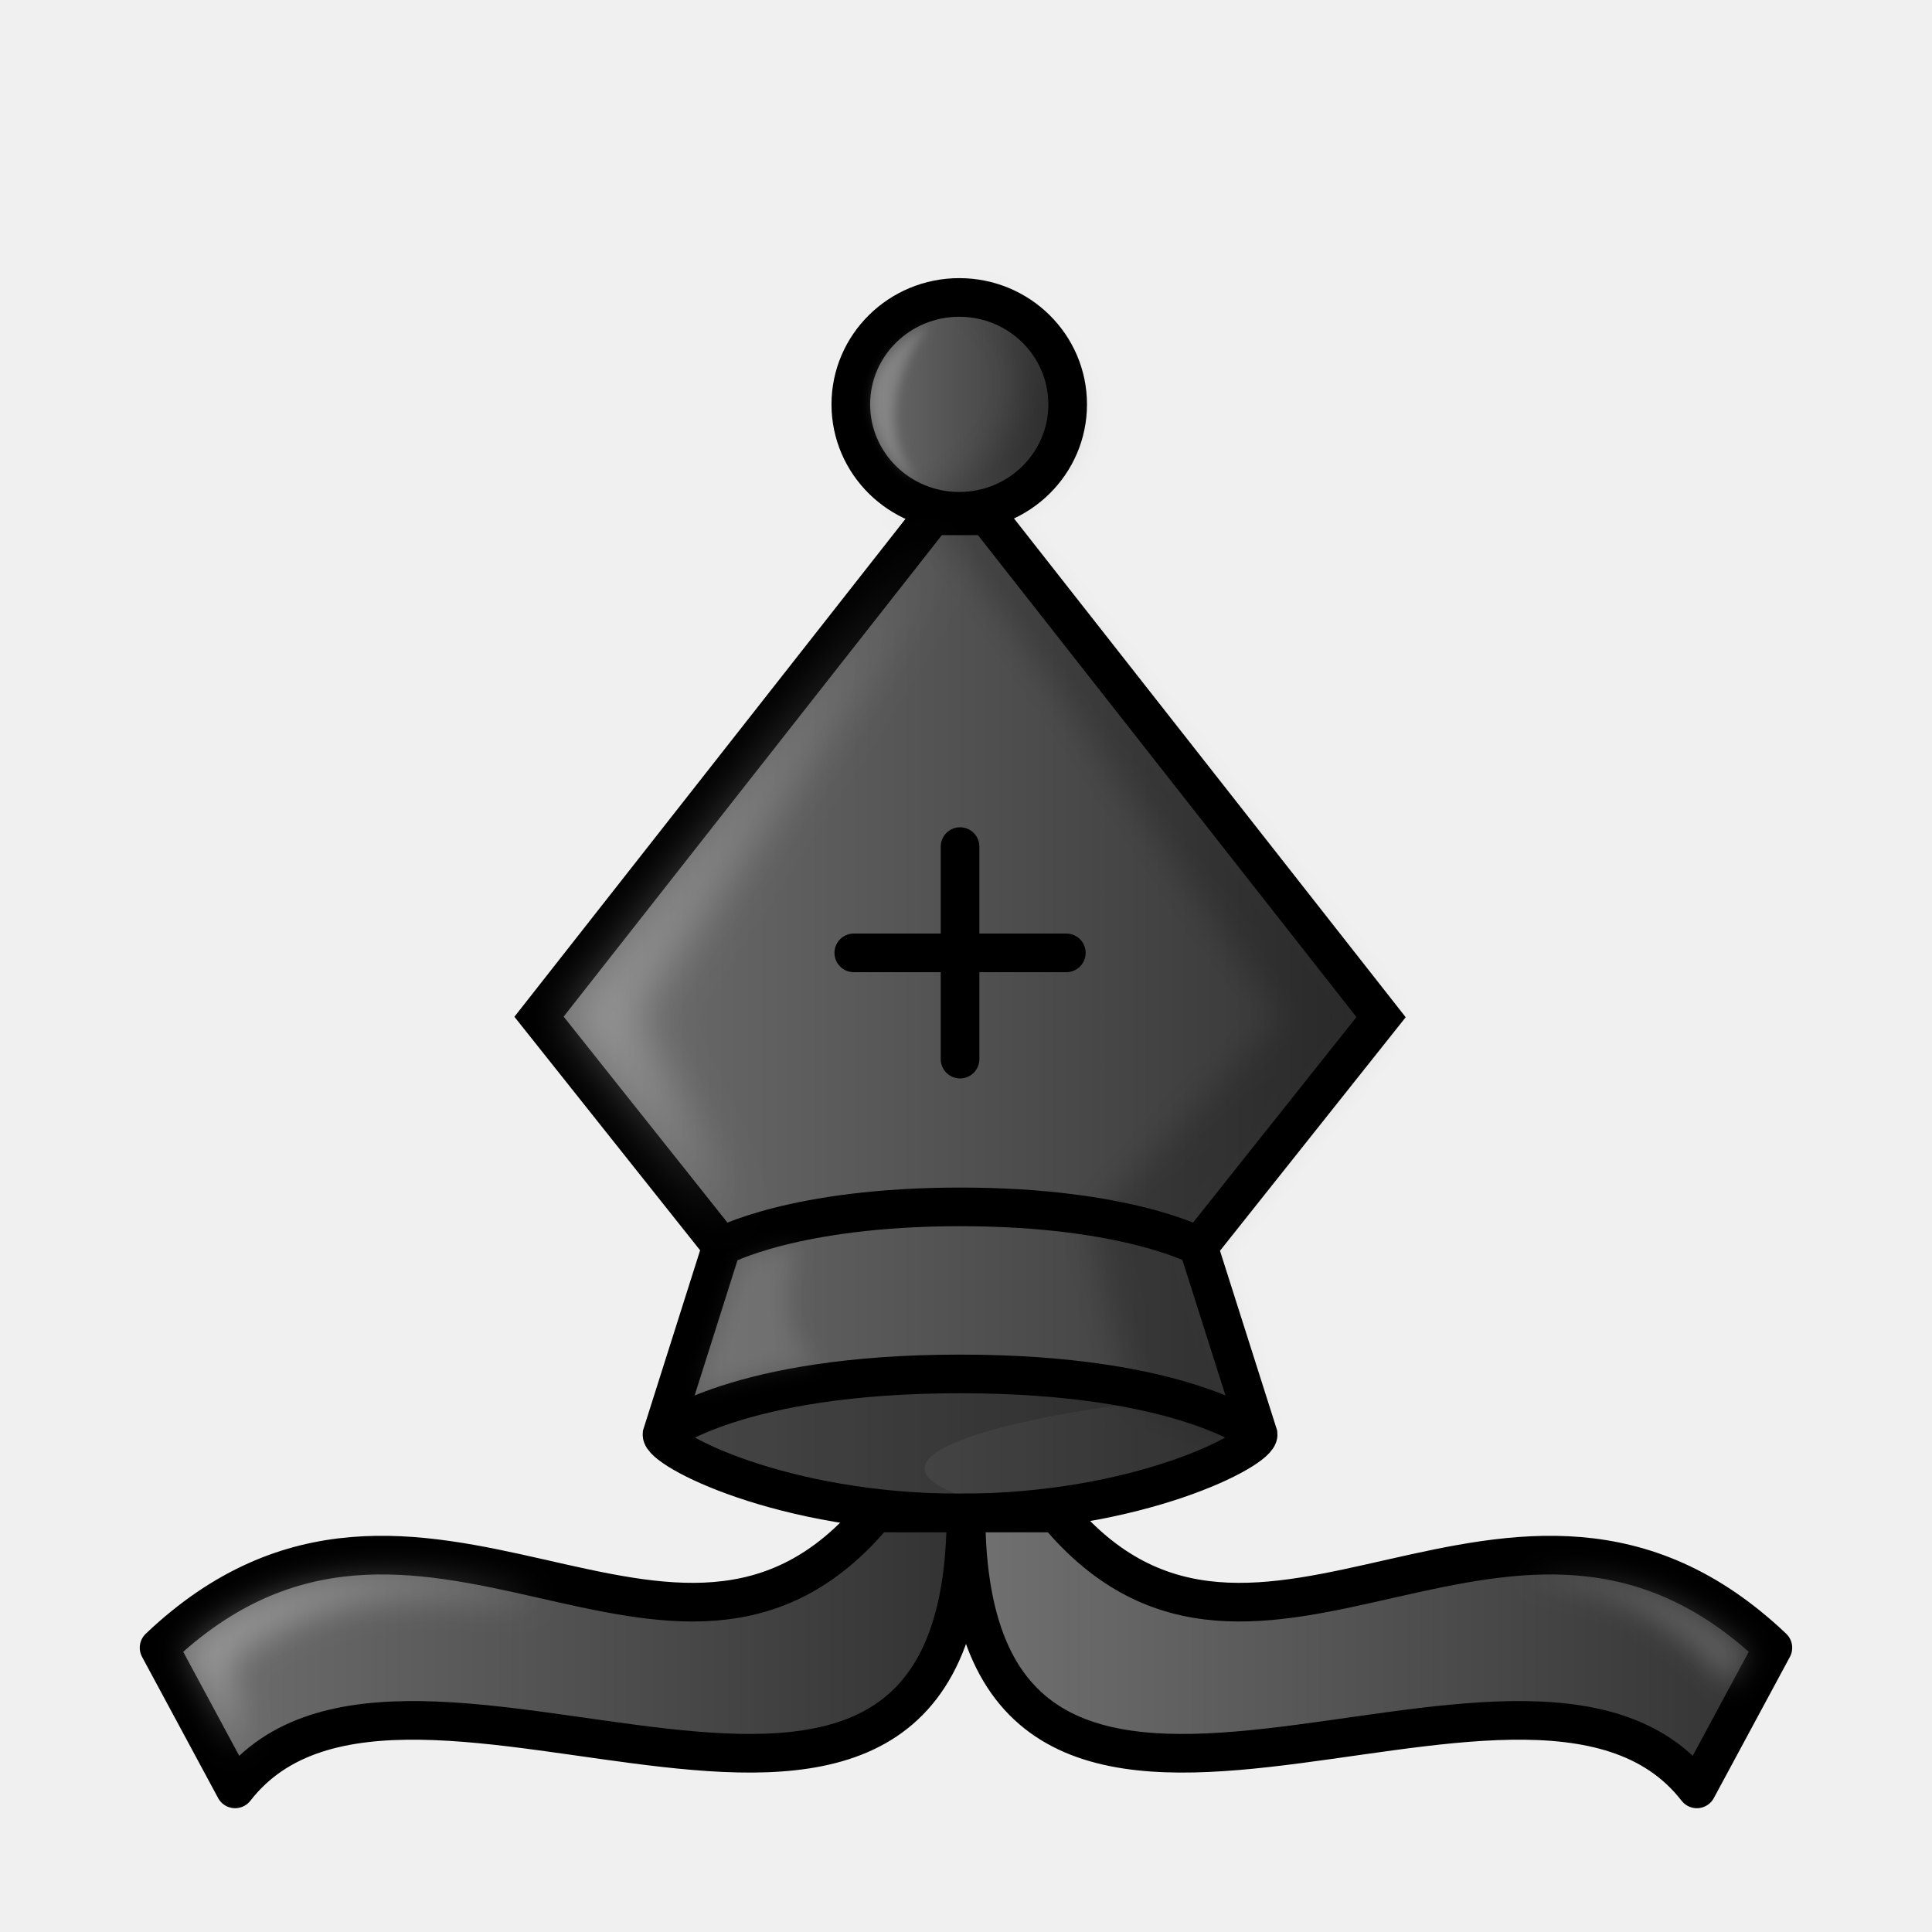
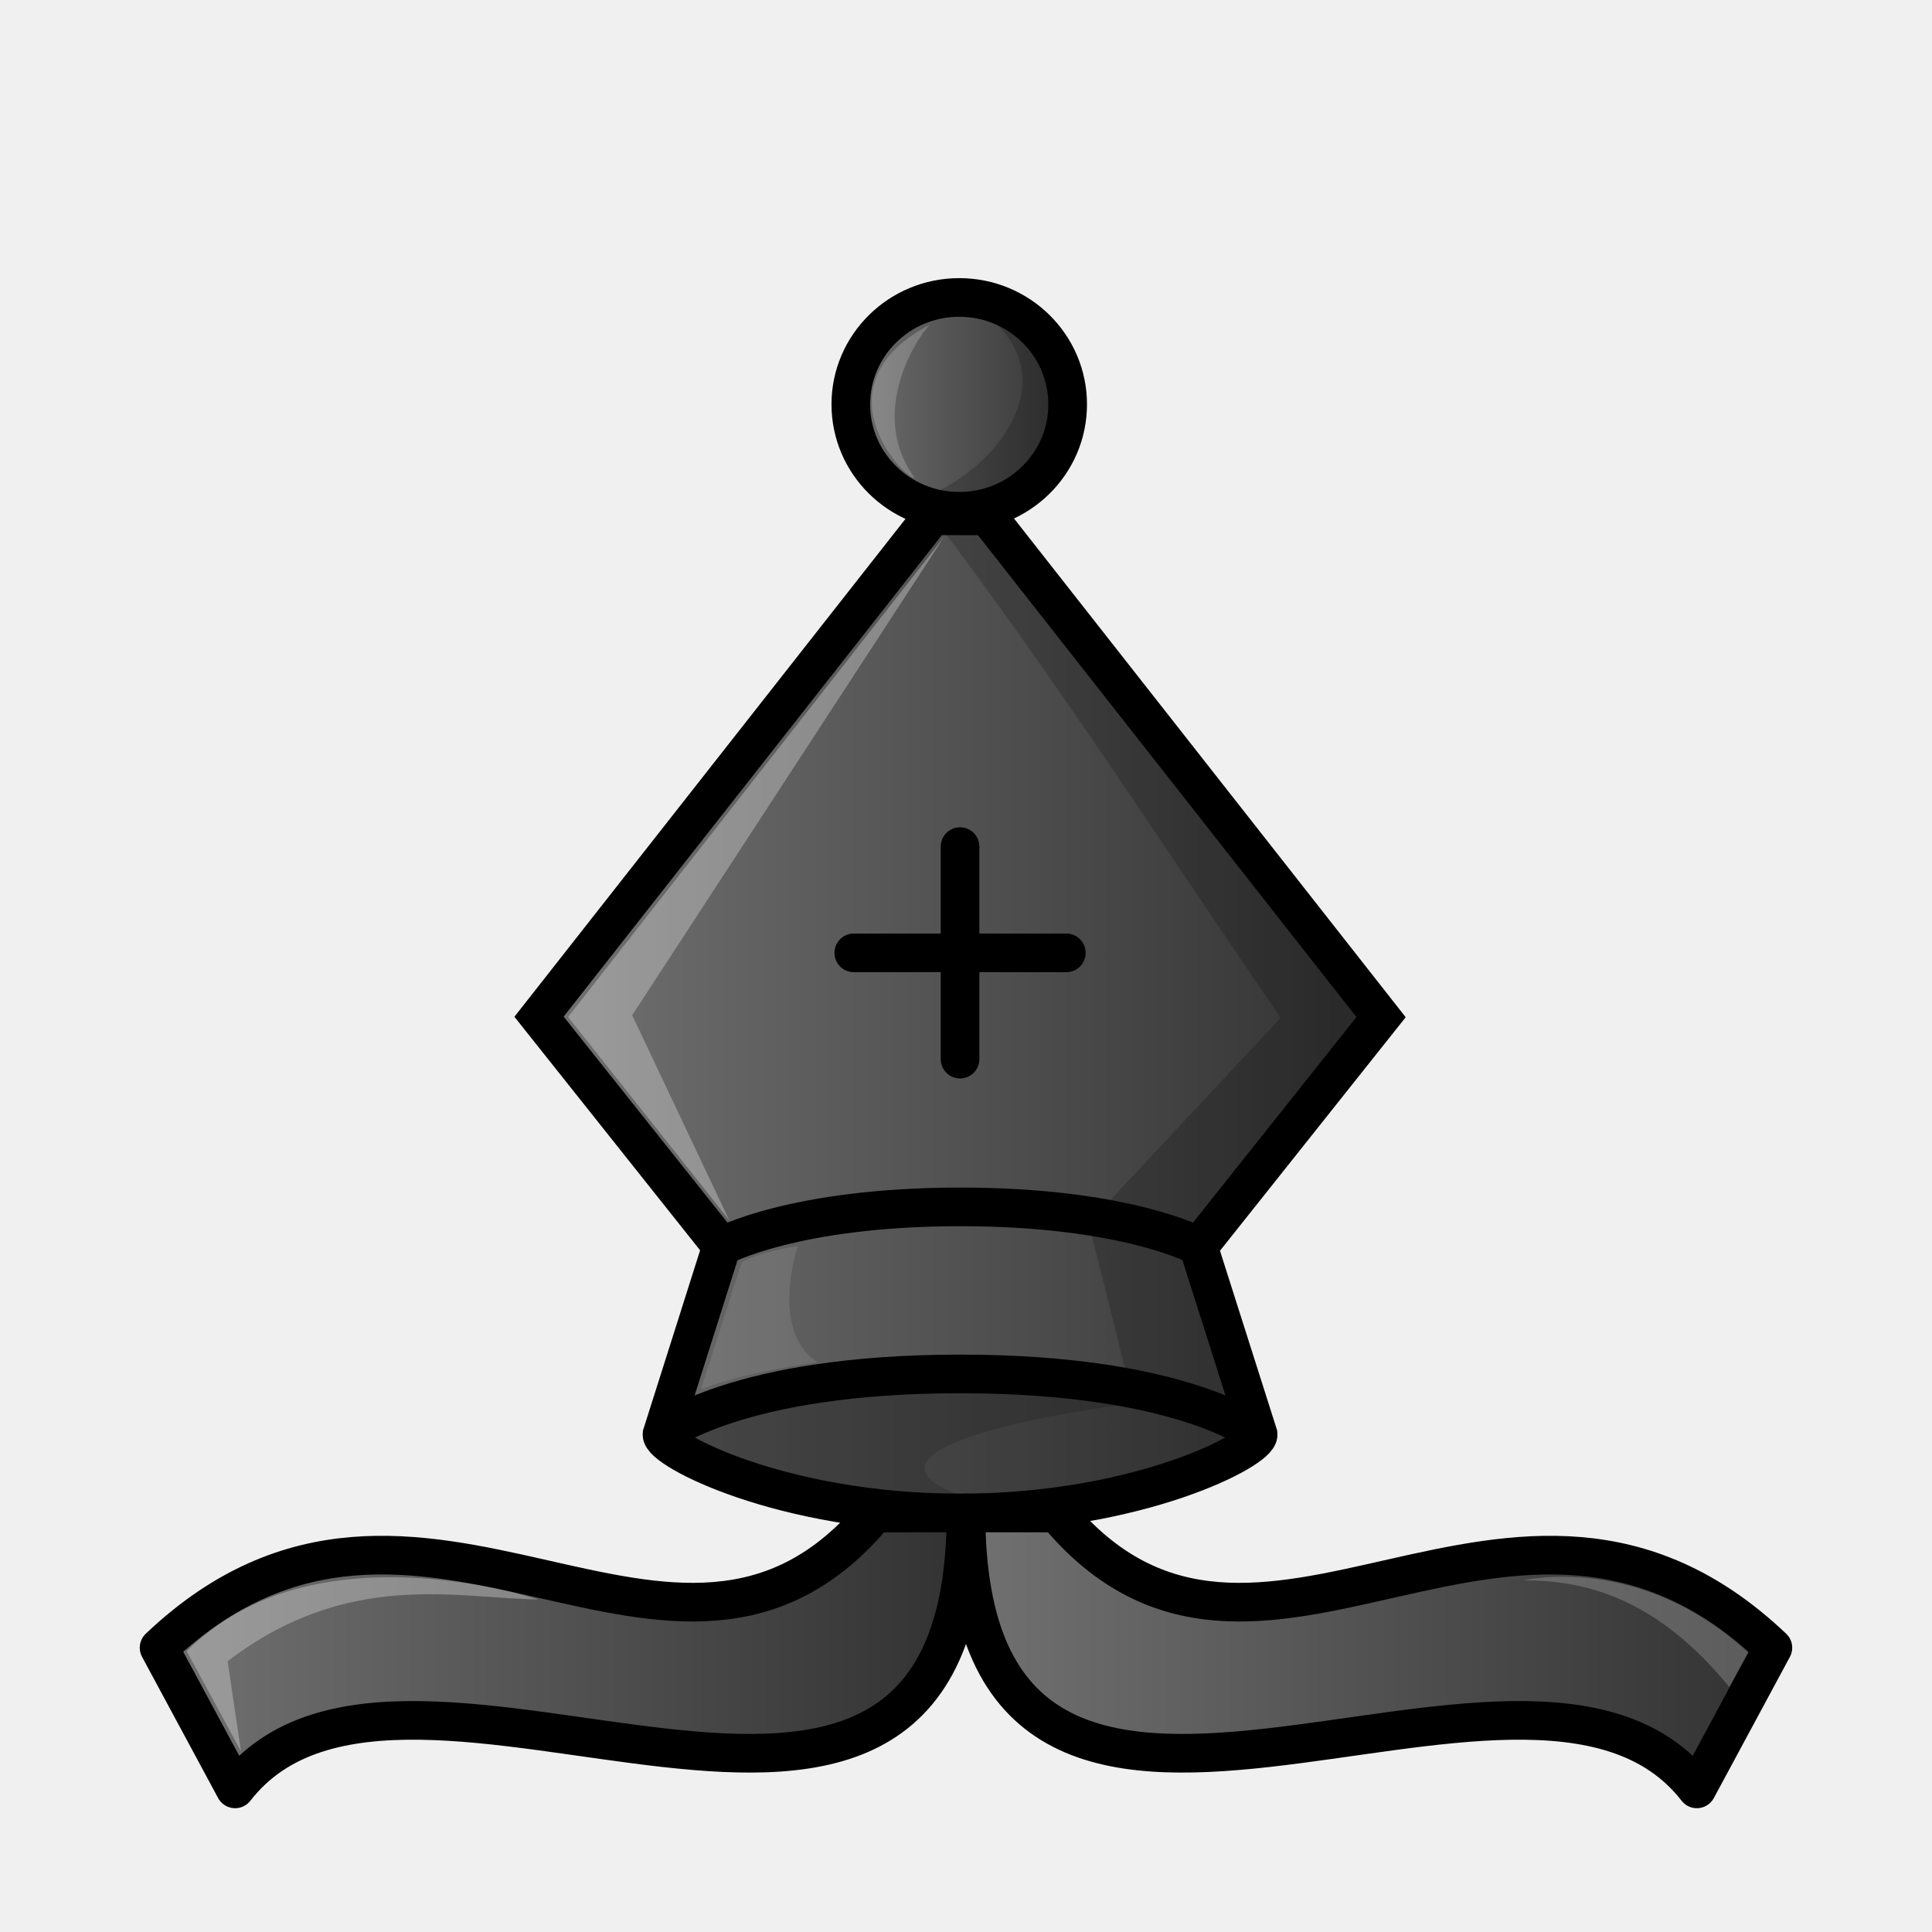
<svg xmlns="http://www.w3.org/2000/svg" xmlns:xlink="http://www.w3.org/1999/xlink" width="50mm" height="50mm" clip-rule="evenodd" fill-rule="evenodd" image-rendering="optimizeQuality" shape-rendering="geometricPrecision" text-rendering="geometricPrecision" viewBox="0 0 50 50">
  <defs>
    <linearGradient id="b" x1="14.558" x2="35.921" y1="25.93" y2="25.93" gradientTransform="matrix(1.0739 0 0 1.0269 -2.26 -.38)" gradientUnits="userSpaceOnUse" xlink:href="#a" />
    <linearGradient id="a" x1="9.241" x2="40.761" y1="27.266" y2="27.266" gradientTransform="matrix(1.0155 0 0 1.0103 -.389 .482)" gradientUnits="userSpaceOnUse">
      <stop stop-color="#737373" offset="0" />
      <stop stop-color="#303030" offset="1" />
    </linearGradient>
    <linearGradient id="c" x1="21.347" x2="29.141" y1="10.312" y2="10.312" gradientTransform="matrix(.83475 0 0 .90883 3.752 1.094)" gradientUnits="userSpaceOnUse" xlink:href="#a" />
-     <filter id="d" x="-.081" y="-.034" width="1.162" height="1.068" color-interpolation-filters="sRGB">
-       <feGaussianBlur stdDeviation=".407" />
-     </filter>
-     <filter id="e" x="-.152" y="-.084" width="1.304" height="1.167" color-interpolation-filters="sRGB">
-       <feGaussianBlur stdDeviation=".617" />
-     </filter>
    <linearGradient id="f" x1="5.612" x2="25.919" y1="42.295" y2="42.295" gradientTransform="matrix(1.0856 0 0 .94062 -2.555 2.942)" gradientUnits="userSpaceOnUse" xlink:href="#a" />
    <linearGradient id="g" x1="24.848" x2="45.155" y1="42.295" y2="42.295" gradientTransform="matrix(1.0856 0 0 .94062 -2.555 2.942)" gradientUnits="userSpaceOnUse" xlink:href="#a" />
-     <filter id="h" x="-.11" y="-.222" width="1.22" height="1.444" color-interpolation-filters="sRGB">
-       <feGaussianBlur stdDeviation=".417" />
-     </filter>
-     <filter id="i" x="-.143" y="-.292" width="1.286" height="1.583" color-interpolation-filters="sRGB">
-       <feGaussianBlur stdDeviation=".346" />
-     </filter>
-     <filter id="j" x="-.195" y="-.075" width="1.389" height="1.149" color-interpolation-filters="sRGB">
-       <feGaussianBlur stdDeviation=".124" />
-     </filter>
-     <filter id="k" x="-.215" y="-.173" width="1.43" height="1.346" color-interpolation-filters="sRGB">
-       <feGaussianBlur stdDeviation=".27" />
-     </filter>
  </defs>
  <path d="M31.016 32.267l4.726-5.943-10.19-12.975h-.7v-.01h-.712L13.95 26.312l4.726 5.943-1.543 4.867c-.03.386 3.095 2.034 7.713 2.034s7.745-1.648 7.714-2.034z" fill="url(#b)" stroke-linecap="round" stroke="#000" />
  <path d="M24.826 7.698c-1.55 0-2.807 1.239-2.807 2.767s1.257 2.767 2.807 2.767 2.805-1.239 2.805-2.767c0-1.528-1.255-2.767-2.805-2.767z" fill="url(#c)" stroke-linejoin="round" stroke-linecap="round" stroke="#000" />
  <path d="M22.096 24.66h5.5m-2.75-2.75v5.5" fill="none" stroke-linejoin="round" stroke-linecap="round" stroke="#000" />
  <path transform="matrix(1.0334 0 0 1.0218 592.95 439.08)" d="M-549.75-422.16c3.412 1.813.501 4.931-1.526 5.206.462.197.978.31 1.526.31 5.528-1.76 1.318-5.644 0-5.516zm-.688 5.518c3.092 4.115 5.848 8.46 8.724 12.71l-4.806 5.199 1.09 4.422 3 .863-1.354-4.67 4.573-5.815-9.86-12.698h-.678v-.01z" filter="url(#d)" opacity=".2" style="mix-blend-mode:normal" />
  <path d="M26.073 35.618c-3.087.012-6.397.504-8.369 1.768 2.182 1.501 5.798 1.826 8.885 1.77-7.14-1.445 2.03-2.966 4.844-3.001-1.522-.368-3.71-.544-5.36-.537z" opacity=".15" />
  <path d="M17.134 37.123s1.925-1.566 7.714-1.566 7.713 1.566 7.713 1.566M18.676 32.256s1.863-1.021 6.175-1.022c4.312 0 6.175 1.022 6.175 1.022" fill="none" stroke="#000" />
  <path d="M18.872 31.579s.003.008 0 0l-4.17-5.259 9.735-12.43-8.076 12.384z" fill="#fff" opacity=".3" filter="url(#e)" />
  <path d="M25 39.156c-5.617 0-7.296-1.77-7.296-1.77s1.679-1.77 7.296-1.77 7.296 1.77 7.296 1.77-1.679 1.77-7.296 1.77z" opacity=".2" />
  <path d="M22.65 39.156c-5.193 6.258-11.79-2.915-18.533 3.487l1.968 3.653C10.483 40.624 25 51.51 25 39.156z" fill="url(#f)" stroke-linecap="round" stroke-linejoin="round" stroke="#000" />
  <path d="M27.35 39.156c5.193 6.258 11.79-2.915 18.532 3.487l-1.968 3.653C39.516 40.624 25 51.51 25 39.156z" fill="url(#g)" stroke-linecap="round" stroke-linejoin="round" stroke="#000" />
  <path d="M4.834 42.735l1.403 2.59-.346-2.333c3.12-2.388 5.958-1.62 8.041-1.599 0 0-5.852-1.955-9.098 1.342z" fill="#fff" filter="url(#h)" opacity=".3" />
  <path d="M45.242 42.769l-.49.889c-1.905-2.325-3.739-2.756-5.319-2.76 0 0 3.018-.718 5.809 1.871z" fill="#fff" filter="url(#i)" opacity=".2" />
  <path d="M23.672 12.366c-.25.066-2.603-2.42.418-3.975-.09-.01-1.758 2.142-.418 3.975z" fill="#fff" filter="url(#j)" opacity=".2" />
  <path transform="matrix(1.0007 0 0 .98931 -586.04 102.79)" d="M603.76-67.566l1.05-3.309s.37-.256 1.454-.433c0 0-.745 2.224.508 3.042-2.154.336-2.536.554-3.012.7z" fill="#fff" filter="url(#k)" opacity=".1" />
</svg>
